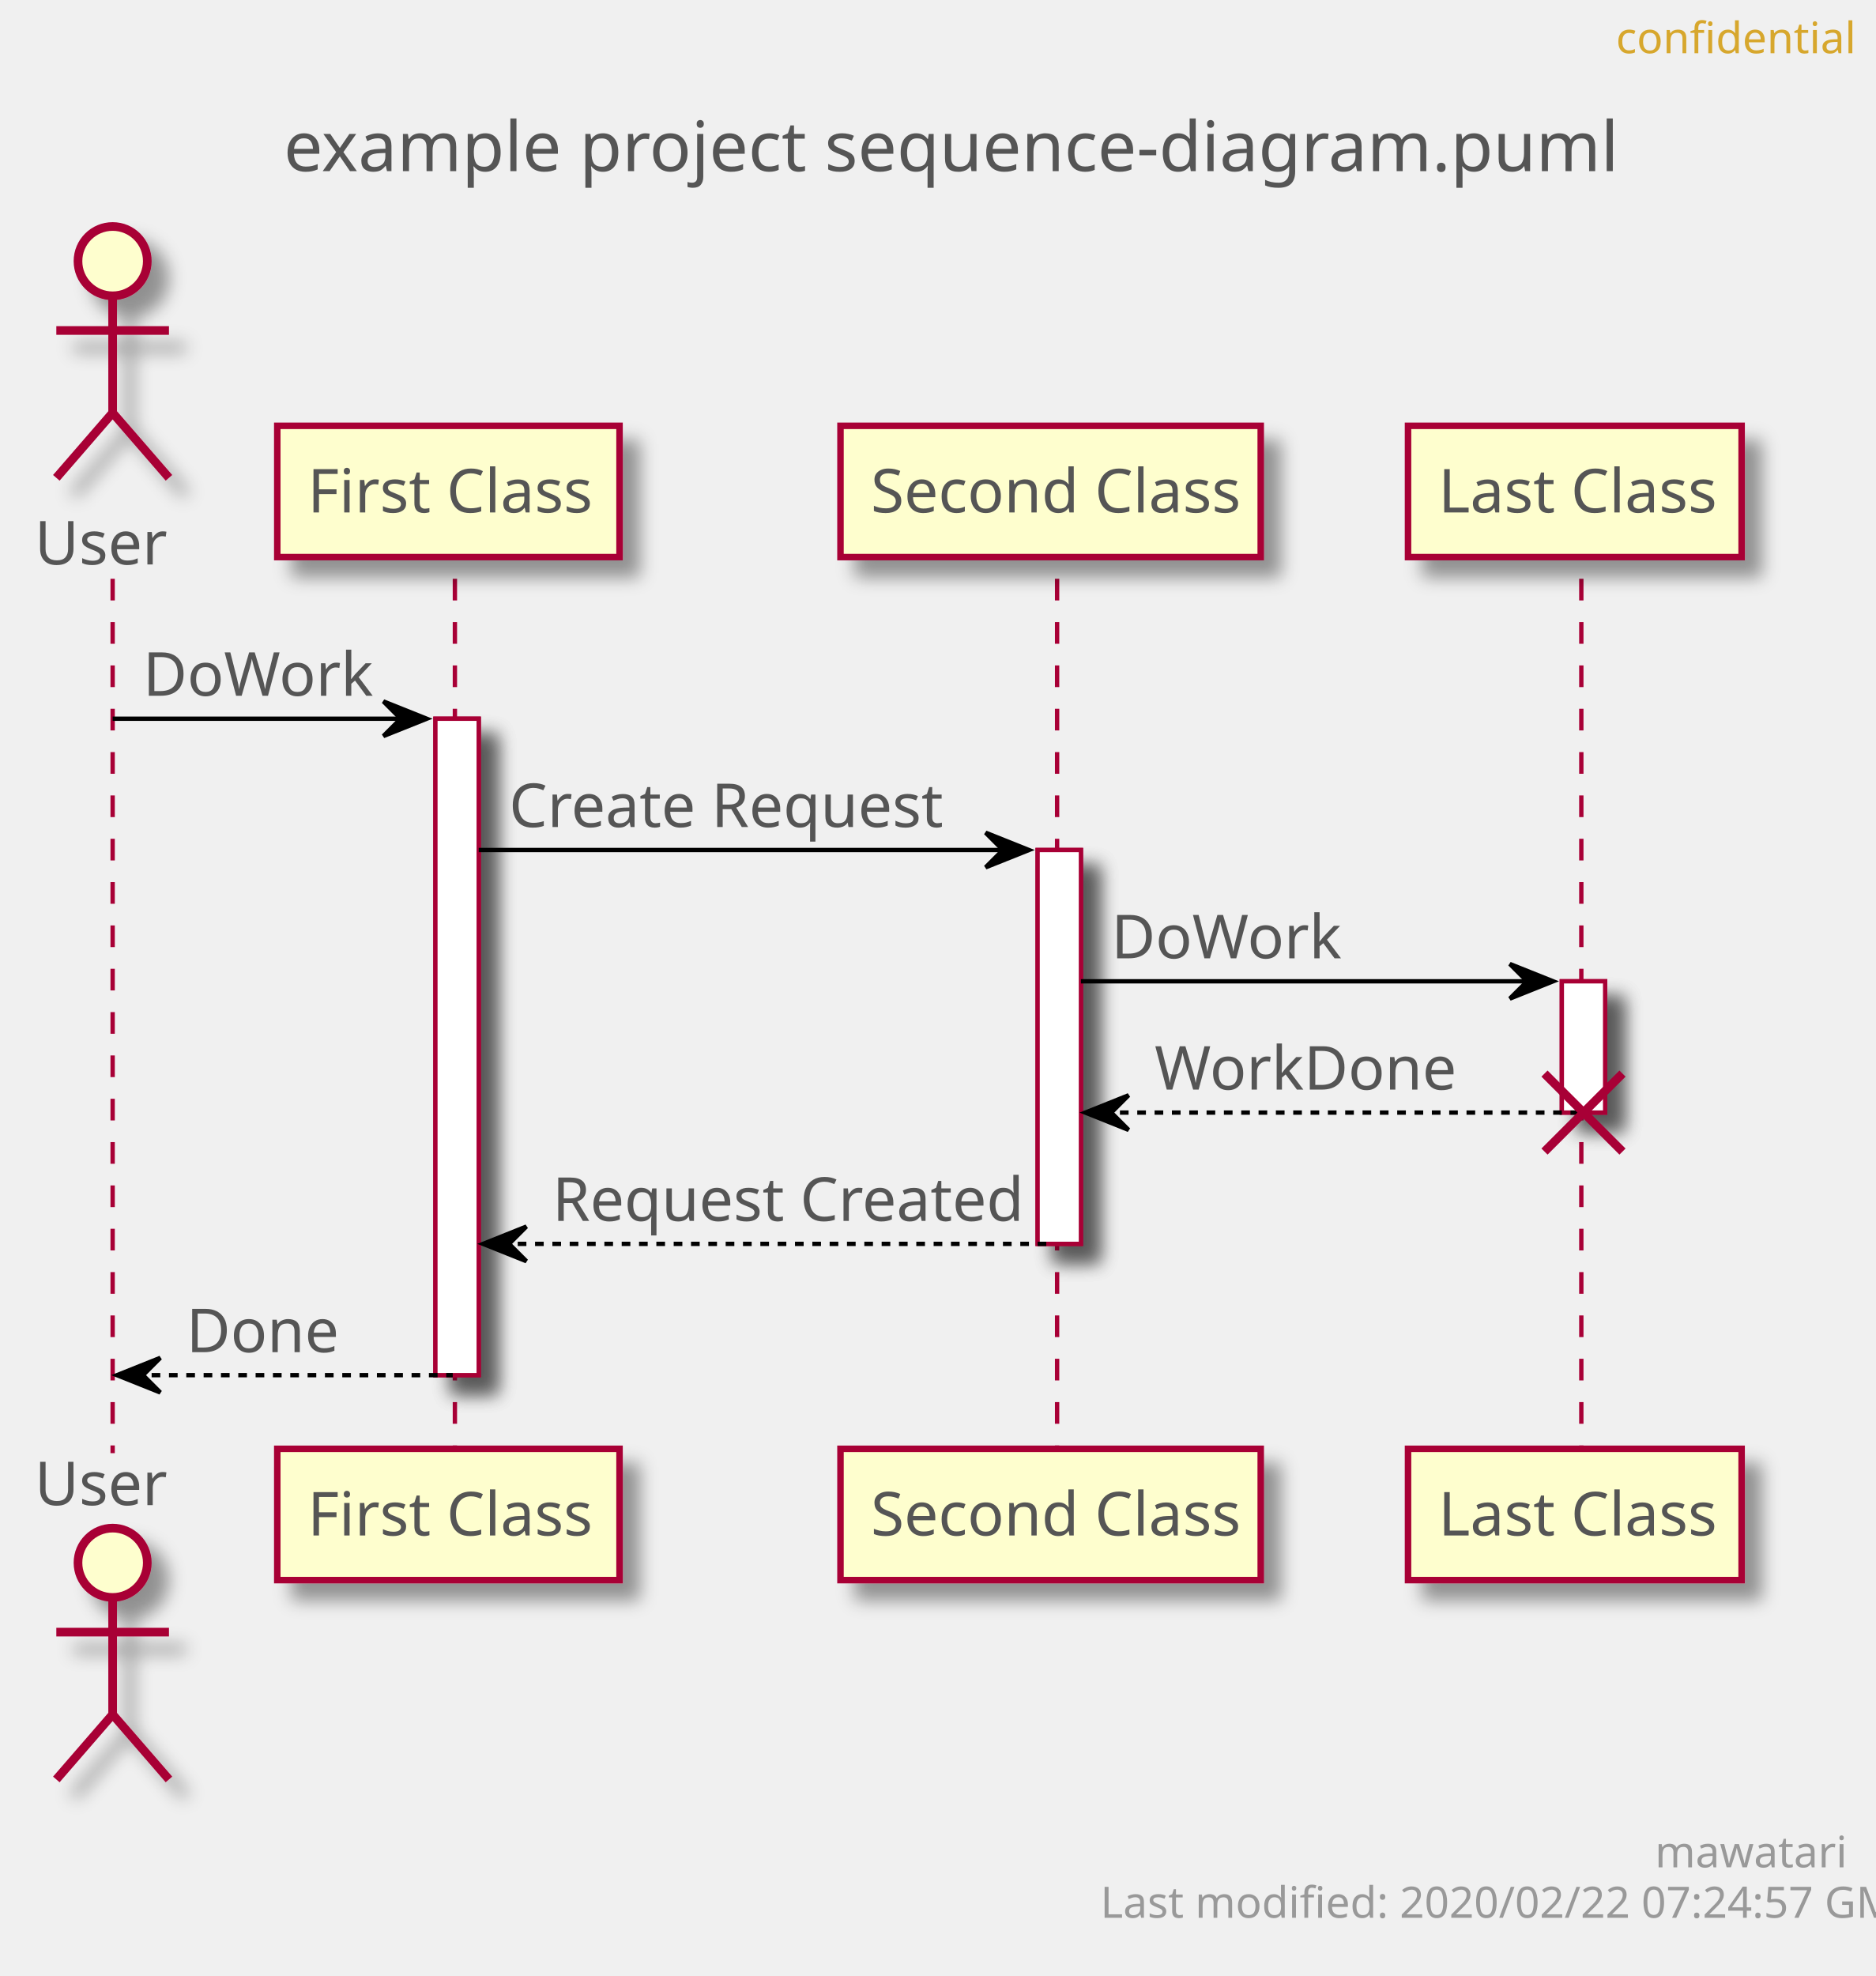
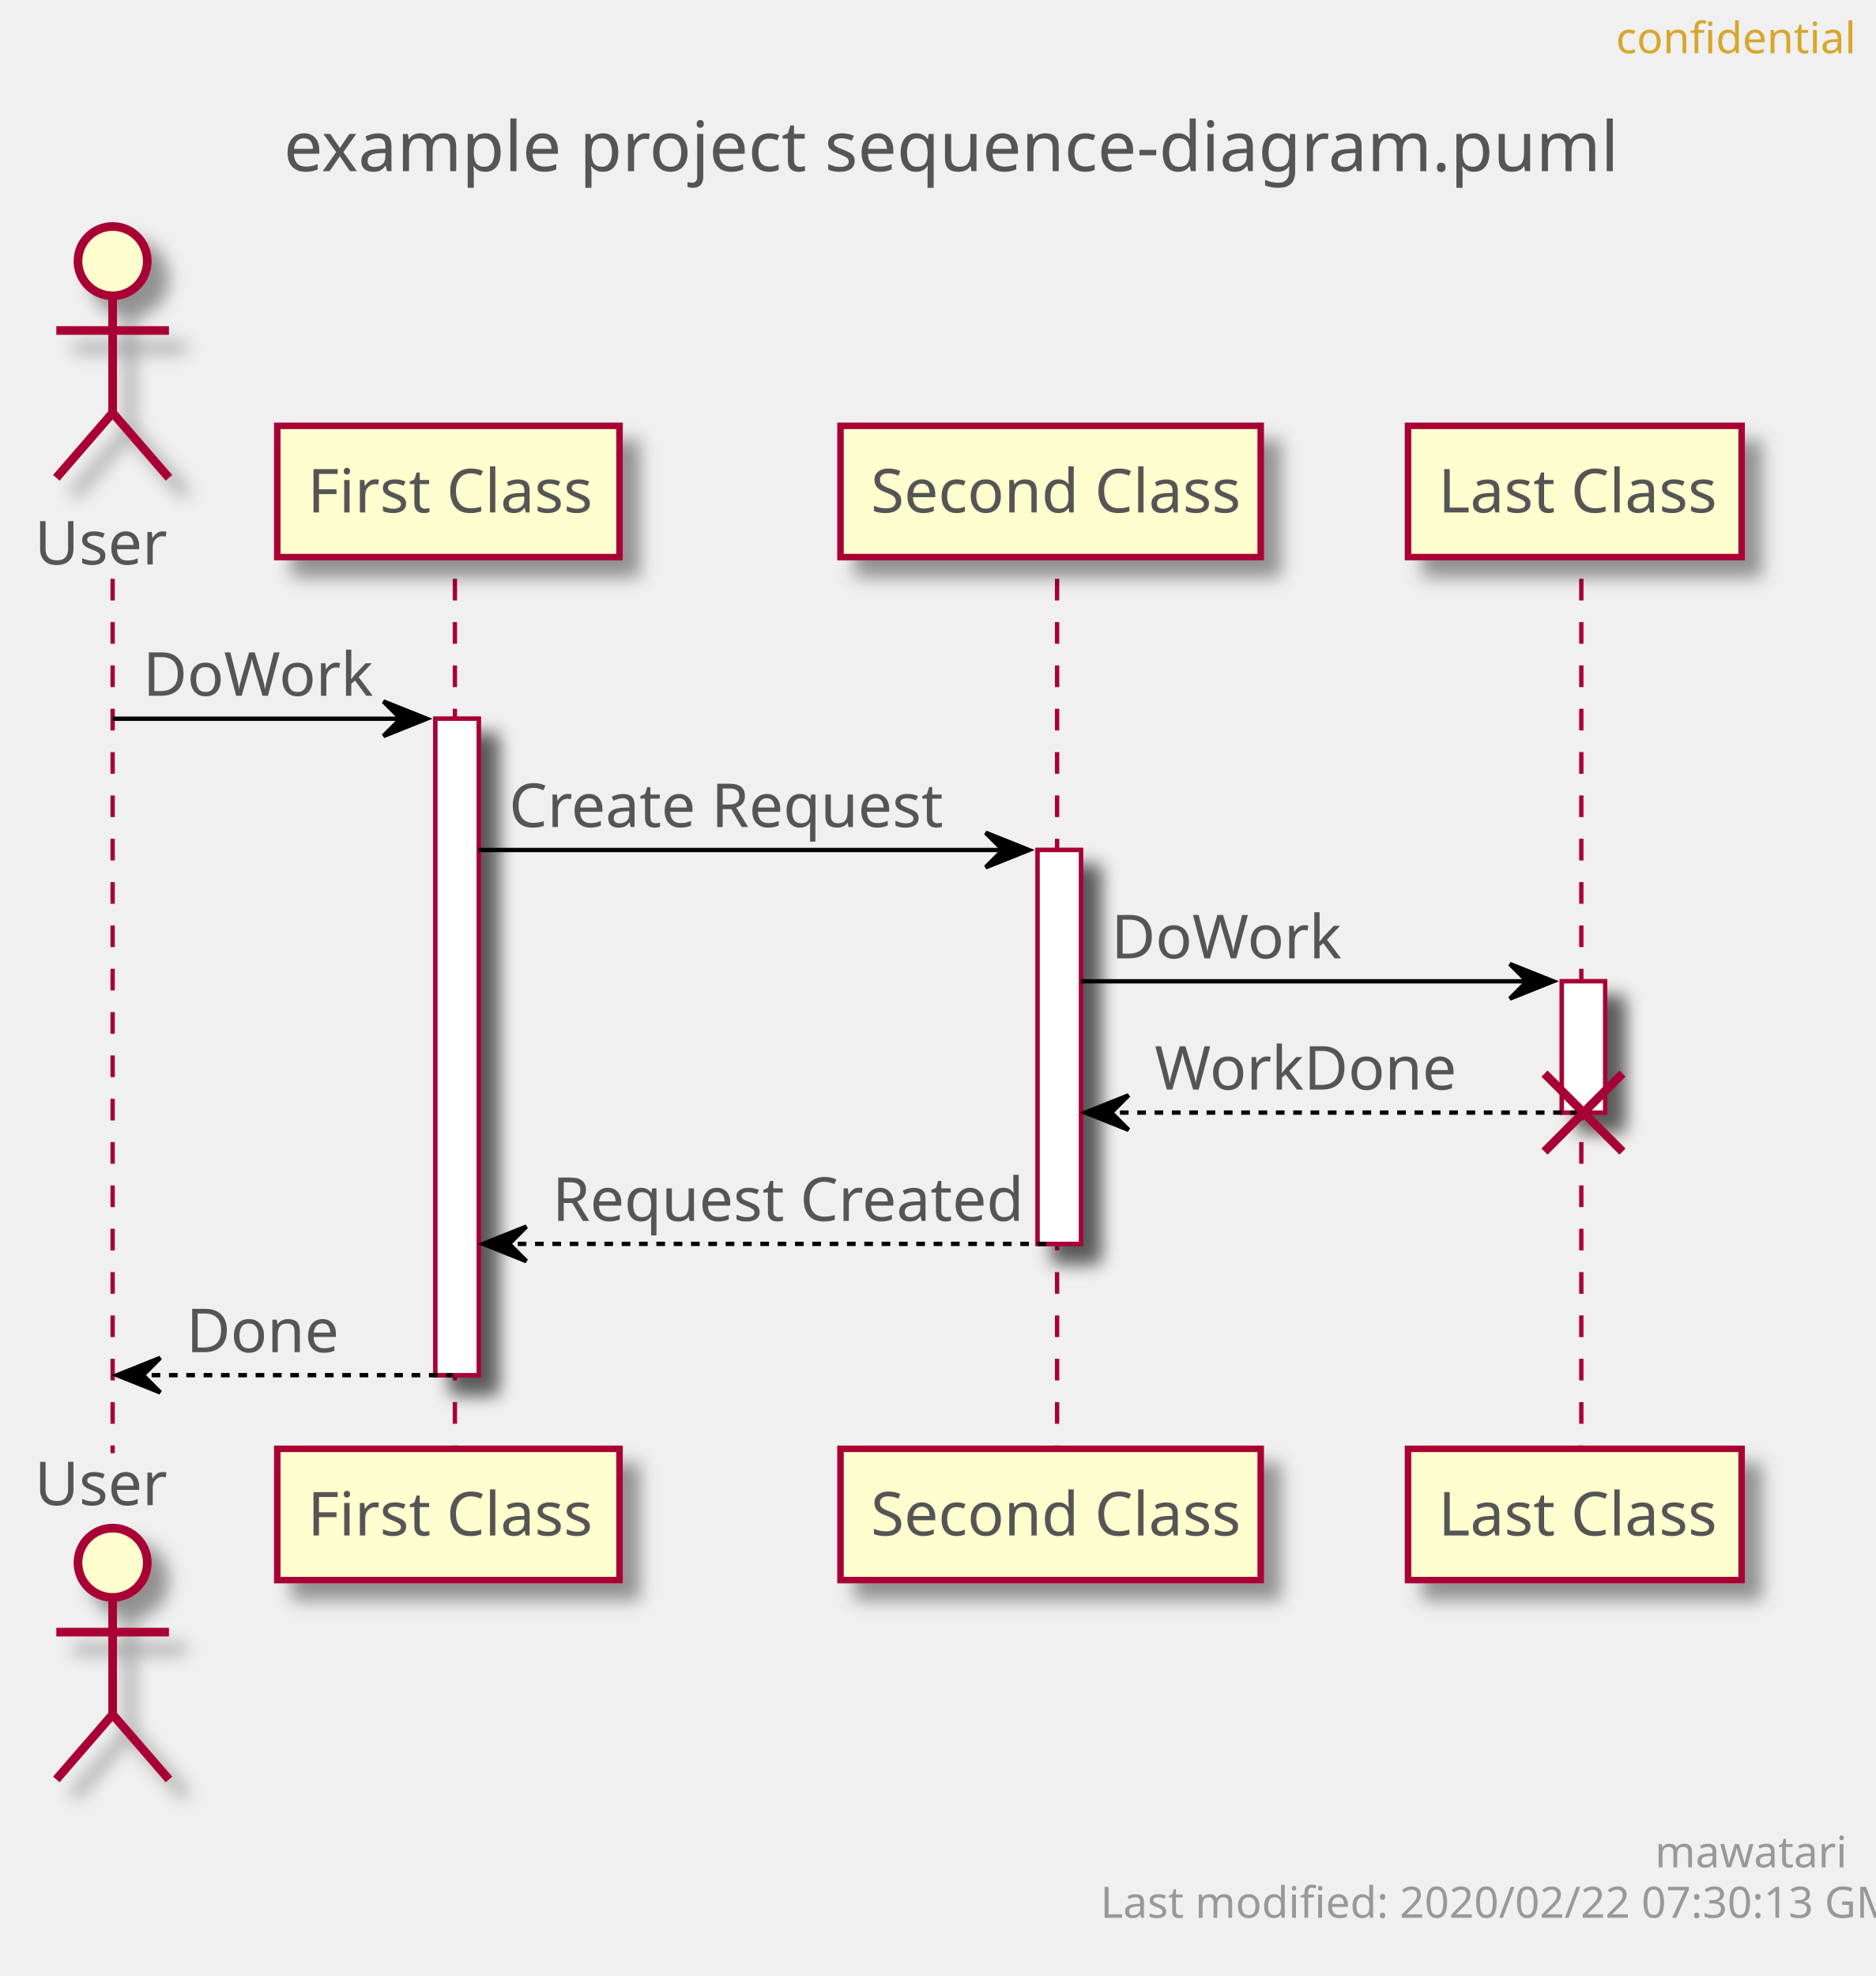
<svg xmlns="http://www.w3.org/2000/svg" contentScriptType="application/ecmascript" contentStyleType="text/css" height="456px" preserveAspectRatio="none" style="width:433px;height:456px;" version="1.1" viewBox="0 0 433 456" width="433px" zoomAndPan="magnify">
  <defs>
-     <filter height="300%" id="fiebt6ptgbvty" width="300%" x="-1" y="-1">
+     <filter height="300%" id="f1lwz4oyw9bk5n" width="300%" x="-1" y="-1">
      <feGaussianBlur result="blurOut" stdDeviation="2.0" />
      <feColorMatrix in="blurOut" result="blurOut2" type="matrix" values="0 0 0 0 0 0 0 0 0 0 0 0 0 0 0 0 0 0 .4 0" />
      <feOffset dx="4.0" dy="4.0" in="blurOut2" result="blurOut3" />
      <feBlend in="SourceGraphic" in2="blurOut3" mode="normal" />
    </filter>
  </defs>
  <g>
    <text fill="#555555" font-family="sans-serif" font-size="16" lengthAdjust="spacingAndGlyphs" textLength="293" x="65.5" y="39.492">example project sequence-diagram.puml</text>
-     <rect fill="#FFFFFF" filter="url(#fiebt6ptgbvty)" height="151.484" style="stroke: #A80036; stroke-width: 1.0;" width="10" x="100.5" y="165.859" />
-     <rect fill="#FFFFFF" filter="url(#fiebt6ptgbvty)" height="90.891" style="stroke: #A80036; stroke-width: 1.0;" width="10" x="239.5" y="196.156" />
-     <rect fill="#FFFFFF" filter="url(#fiebt6ptgbvty)" height="30.297" style="stroke: #A80036; stroke-width: 1.0;" width="10" x="360.5" y="226.453" />
+     <rect fill="#FFFFFF" filter="url(#f1lwz4oyw9bk5n)" height="151.484" style="stroke: #A80036; stroke-width: 1.0;" width="10" x="100.5" y="165.859" />
+     <rect fill="#FFFFFF" filter="url(#f1lwz4oyw9bk5n)" height="90.891" style="stroke: #A80036; stroke-width: 1.0;" width="10" x="239.5" y="196.156" />
+     <rect fill="#FFFFFF" filter="url(#f1lwz4oyw9bk5n)" height="30.297" style="stroke: #A80036; stroke-width: 1.0;" width="10" x="360.5" y="226.453" />
    <line style="stroke: #A80036; stroke-width: 1.0; stroke-dasharray: 5.0,5.0;" x1="26" x2="26" y1="133.562" y2="335.344" />
    <line style="stroke: #A80036; stroke-width: 1.0; stroke-dasharray: 5.0,5.0;" x1="105" x2="105" y1="133.562" y2="335.344" />
    <line style="stroke: #A80036; stroke-width: 1.0; stroke-dasharray: 5.0,5.0;" x1="244" x2="244" y1="133.562" y2="335.344" />
    <line style="stroke: #A80036; stroke-width: 1.0; stroke-dasharray: 5.0,5.0;" x1="365" x2="365" y1="133.562" y2="335.344" />
    <text fill="#555555" font-family="sans-serif" font-size="14" lengthAdjust="spacingAndGlyphs" textLength="30" x="8" y="130.261">User</text>
-     <ellipse cx="26" cy="60.266" fill="#FEFECE" filter="url(#fiebt6ptgbvty)" rx="8" ry="8" style="stroke: #A80036; stroke-width: 2.0;" />
-     <path d="M26,68.266 L26,95.266 M13,76.266 L39,76.266 M26,95.266 L13,110.266 M26,95.266 L39,110.266 " fill="none" filter="url(#fiebt6ptgbvty)" style="stroke: #A80036; stroke-width: 2.0;" />
+     <ellipse cx="26" cy="60.266" fill="#FEFECE" filter="url(#f1lwz4oyw9bk5n)" rx="8" ry="8" style="stroke: #A80036; stroke-width: 2.0;" />
+     <path d="M26,68.266 L26,95.266 M13,76.266 L39,76.266 M26,95.266 L13,110.266 M26,95.266 L39,110.266 " fill="none" filter="url(#f1lwz4oyw9bk5n)" style="stroke: #A80036; stroke-width: 2.0;" />
    <text fill="#555555" font-family="sans-serif" font-size="14" lengthAdjust="spacingAndGlyphs" textLength="30" x="8" y="347.339">User</text>
-     <ellipse cx="26" cy="360.641" fill="#FEFECE" filter="url(#fiebt6ptgbvty)" rx="8" ry="8" style="stroke: #A80036; stroke-width: 2.0;" />
-     <path d="M26,368.641 L26,395.641 M13,376.641 L39,376.641 M26,395.641 L13,410.641 M26,395.641 L39,410.641 " fill="none" filter="url(#fiebt6ptgbvty)" style="stroke: #A80036; stroke-width: 2.0;" />
-     <rect fill="#FEFECE" filter="url(#fiebt6ptgbvty)" height="30.297" style="stroke: #A80036; stroke-width: 1.5;" width="79" x="64" y="98.266" />
+     <ellipse cx="26" cy="360.641" fill="#FEFECE" filter="url(#f1lwz4oyw9bk5n)" rx="8" ry="8" style="stroke: #A80036; stroke-width: 2.0;" />
+     <path d="M26,368.641 L26,395.641 M13,376.641 L39,376.641 M26,395.641 L13,410.641 M26,395.641 L39,410.641 " fill="none" filter="url(#f1lwz4oyw9bk5n)" style="stroke: #A80036; stroke-width: 2.0;" />
+     <rect fill="#FEFECE" filter="url(#f1lwz4oyw9bk5n)" height="30.297" style="stroke: #A80036; stroke-width: 1.5;" width="79" x="64" y="98.266" />
    <text fill="#555555" font-family="sans-serif" font-size="14" lengthAdjust="spacingAndGlyphs" textLength="65" x="71" y="118.261">First Class</text>
-     <rect fill="#FEFECE" filter="url(#fiebt6ptgbvty)" height="30.297" style="stroke: #A80036; stroke-width: 1.5;" width="79" x="64" y="334.344" />
+     <rect fill="#FEFECE" filter="url(#f1lwz4oyw9bk5n)" height="30.297" style="stroke: #A80036; stroke-width: 1.5;" width="79" x="64" y="334.344" />
    <text fill="#555555" font-family="sans-serif" font-size="14" lengthAdjust="spacingAndGlyphs" textLength="65" x="71" y="354.339">First Class</text>
-     <rect fill="#FEFECE" filter="url(#fiebt6ptgbvty)" height="30.297" style="stroke: #A80036; stroke-width: 1.5;" width="97" x="194" y="98.266" />
+     <rect fill="#FEFECE" filter="url(#f1lwz4oyw9bk5n)" height="30.297" style="stroke: #A80036; stroke-width: 1.5;" width="97" x="194" y="98.266" />
    <text fill="#555555" font-family="sans-serif" font-size="14" lengthAdjust="spacingAndGlyphs" textLength="83" x="201" y="118.261">Second Class</text>
-     <rect fill="#FEFECE" filter="url(#fiebt6ptgbvty)" height="30.297" style="stroke: #A80036; stroke-width: 1.5;" width="97" x="194" y="334.344" />
+     <rect fill="#FEFECE" filter="url(#f1lwz4oyw9bk5n)" height="30.297" style="stroke: #A80036; stroke-width: 1.5;" width="97" x="194" y="334.344" />
    <text fill="#555555" font-family="sans-serif" font-size="14" lengthAdjust="spacingAndGlyphs" textLength="83" x="201" y="354.339">Second Class</text>
-     <rect fill="#FEFECE" filter="url(#fiebt6ptgbvty)" height="30.297" style="stroke: #A80036; stroke-width: 1.5;" width="77" x="325" y="98.266" />
+     <rect fill="#FEFECE" filter="url(#f1lwz4oyw9bk5n)" height="30.297" style="stroke: #A80036; stroke-width: 1.5;" width="77" x="325" y="98.266" />
    <text fill="#555555" font-family="sans-serif" font-size="14" lengthAdjust="spacingAndGlyphs" textLength="63" x="332" y="118.261">Last Class</text>
-     <rect fill="#FEFECE" filter="url(#fiebt6ptgbvty)" height="30.297" style="stroke: #A80036; stroke-width: 1.5;" width="77" x="325" y="334.344" />
+     <rect fill="#FEFECE" filter="url(#f1lwz4oyw9bk5n)" height="30.297" style="stroke: #A80036; stroke-width: 1.5;" width="77" x="325" y="334.344" />
    <text fill="#555555" font-family="sans-serif" font-size="14" lengthAdjust="spacingAndGlyphs" textLength="63" x="332" y="354.339">Last Class</text>
-     <rect fill="#FFFFFF" filter="url(#fiebt6ptgbvty)" height="151.484" style="stroke: #A80036; stroke-width: 1.0;" width="10" x="100.5" y="165.859" />
-     <rect fill="#FFFFFF" filter="url(#fiebt6ptgbvty)" height="90.891" style="stroke: #A80036; stroke-width: 1.0;" width="10" x="239.5" y="196.156" />
-     <rect fill="#FFFFFF" filter="url(#fiebt6ptgbvty)" height="30.297" style="stroke: #A80036; stroke-width: 1.0;" width="10" x="360.5" y="226.453" />
+     <rect fill="#FFFFFF" filter="url(#f1lwz4oyw9bk5n)" height="151.484" style="stroke: #A80036; stroke-width: 1.0;" width="10" x="100.5" y="165.859" />
+     <rect fill="#FFFFFF" filter="url(#f1lwz4oyw9bk5n)" height="90.891" style="stroke: #A80036; stroke-width: 1.0;" width="10" x="239.5" y="196.156" />
+     <rect fill="#FFFFFF" filter="url(#f1lwz4oyw9bk5n)" height="30.297" style="stroke: #A80036; stroke-width: 1.0;" width="10" x="360.5" y="226.453" />
    <polygon fill="#000000" points="88.5,161.859,98.5,165.859,88.5,169.859,92.5,165.859" style="stroke: #000000; stroke-width: 1.0;" />
    <line style="stroke: #000000; stroke-width: 1.0;" x1="26" x2="94.5" y1="165.859" y2="165.859" />
    <text fill="#555555" font-family="sans-serif" font-size="14" lengthAdjust="spacingAndGlyphs" textLength="51" x="33" y="160.558">DoWork</text>
    <polygon fill="#000000" points="227.5,192.156,237.5,196.156,227.5,200.156,231.5,196.156" style="stroke: #000000; stroke-width: 1.0;" />
    <line style="stroke: #000000; stroke-width: 1.0;" x1="110.5" x2="233.5" y1="196.156" y2="196.156" />
    <text fill="#555555" font-family="sans-serif" font-size="14" lengthAdjust="spacingAndGlyphs" textLength="97" x="117.5" y="190.855">Create Request</text>
    <polygon fill="#000000" points="348.5,222.453,358.5,226.453,348.5,230.453,352.5,226.453" style="stroke: #000000; stroke-width: 1.0;" />
    <line style="stroke: #000000; stroke-width: 1.0;" x1="249.5" x2="354.5" y1="226.453" y2="226.453" />
    <text fill="#555555" font-family="sans-serif" font-size="14" lengthAdjust="spacingAndGlyphs" textLength="51" x="256.5" y="221.151">DoWork</text>
    <polygon fill="#000000" points="260.5,252.75,250.5,256.75,260.5,260.75,256.5,256.75" style="stroke: #000000; stroke-width: 1.0;" />
    <line style="stroke: #000000; stroke-width: 1.0; stroke-dasharray: 2.0,2.0;" x1="254.5" x2="364.5" y1="256.75" y2="256.75" />
    <text fill="#555555" font-family="sans-serif" font-size="14" lengthAdjust="spacingAndGlyphs" textLength="67" x="266.5" y="251.448">WorkDone</text>
    <line style="stroke: #A80036; stroke-width: 2.0;" x1="356.5" x2="374.5" y1="247.75" y2="265.75" />
    <line style="stroke: #A80036; stroke-width: 2.0;" x1="356.5" x2="374.5" y1="265.75" y2="247.75" />
    <polygon fill="#000000" points="121.5,283.047,111.5,287.047,121.5,291.047,117.5,287.047" style="stroke: #000000; stroke-width: 1.0;" />
    <line style="stroke: #000000; stroke-width: 1.0; stroke-dasharray: 2.0,2.0;" x1="115.5" x2="243.5" y1="287.047" y2="287.047" />
    <text fill="#555555" font-family="sans-serif" font-size="14" lengthAdjust="spacingAndGlyphs" textLength="105" x="127.5" y="281.745">Request Created</text>
    <polygon fill="#000000" points="37,313.344,27,317.344,37,321.344,33,317.344" style="stroke: #000000; stroke-width: 1.0;" />
    <line style="stroke: #000000; stroke-width: 1.0; stroke-dasharray: 2.0,2.0;" x1="31" x2="104.5" y1="317.344" y2="317.344" />
    <text fill="#555555" font-family="sans-serif" font-size="14" lengthAdjust="spacingAndGlyphs" textLength="34" x="43" y="312.042">Done</text>
    <text fill="#D7A72D" font-family="sans-serif" font-size="10" lengthAdjust="spacingAndGlyphs" textLength="48" x="373" y="12.282">confidential</text>
    <text fill="#999999" font-family="sans-serif" font-size="10" lengthAdjust="spacingAndGlyphs" textLength="39" x="382" y="430.923">mawatari</text>
-     <text fill="#999999" font-family="sans-serif" font-size="10" lengthAdjust="spacingAndGlyphs" textLength="167" x="254" y="442.563">Last modified: 2020/02/22 07:24:57 GMT</text>
+     <text fill="#999999" font-family="sans-serif" font-size="10" lengthAdjust="spacingAndGlyphs" textLength="167" x="254" y="442.563">Last modified: 2020/02/22 07:30:13 GMT</text>
  </g>
</svg>
